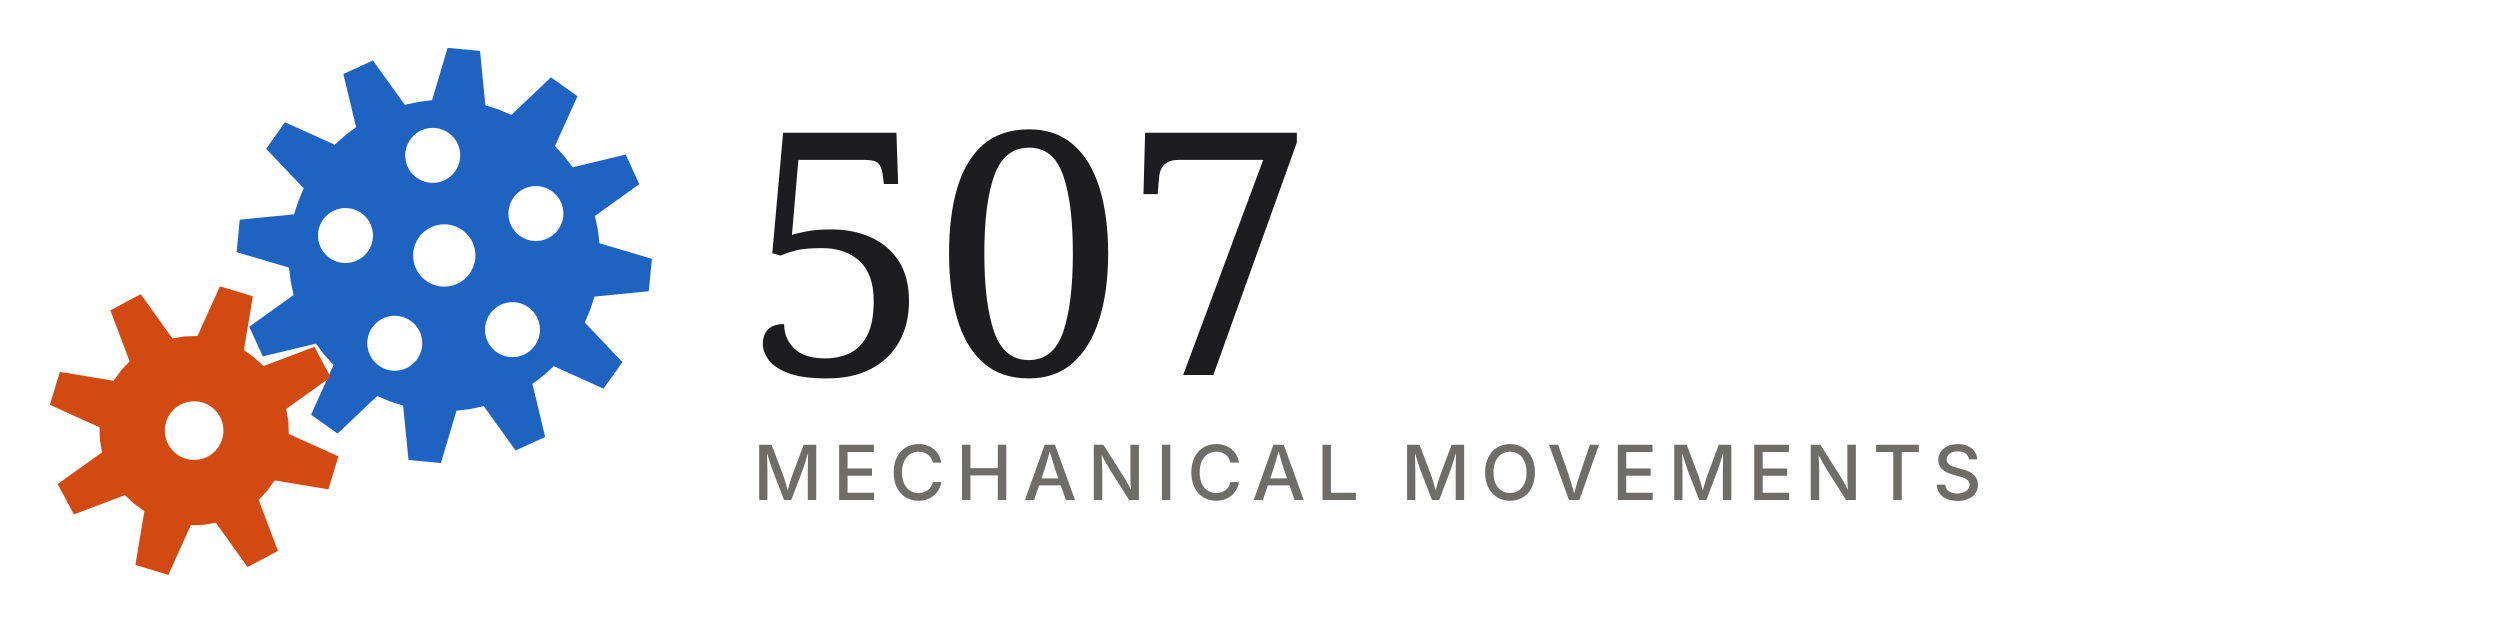
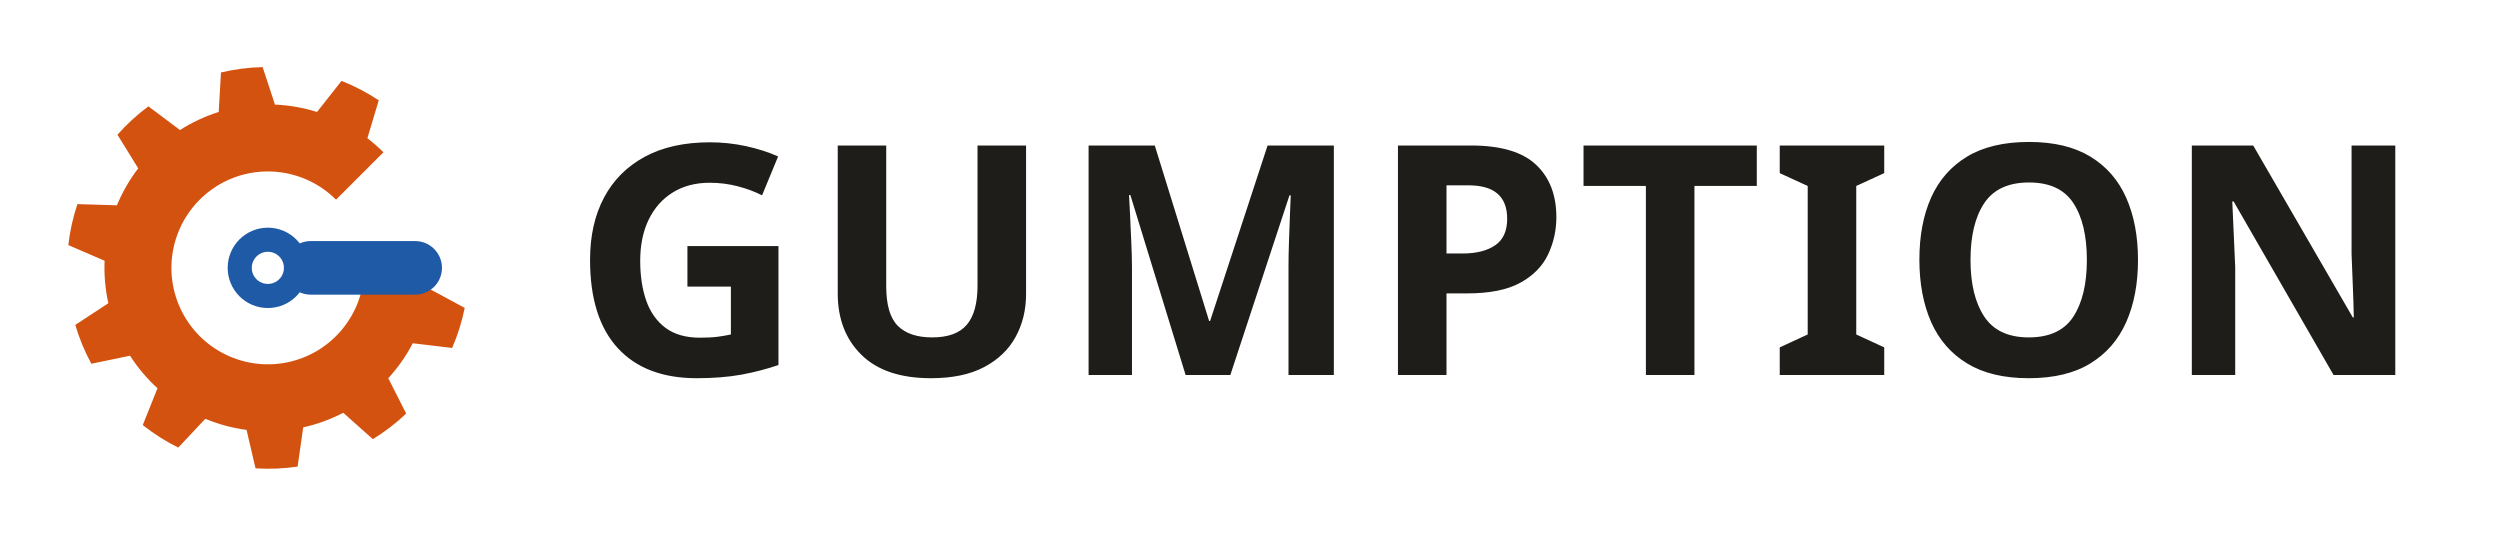
- <svg xmlns="http://www.w3.org/2000/svg" viewBox="0 0 560 140">
-   <g transform="translate(78.34 70) scale(0.57)" fill-rule="evenodd">
-     <path fill="#1f63c2" d="M-10.02 16.58L-13.3 12.24L-34.16 17.25L-39.49 5.61L-22.05 -6.9L-23.2 -12.23L-23.86 -17.63L-44.44 -23.72L-43.23 -36.47L-21.88 -38.58L-20.21 -43.76L-18.08 -48.78L-32.86 -64.34L-25.44 -74.77L-5.89 -65.93L-1.85 -69.58L2.5 -72.86L-2.52 -93.73L9.13 -99.05L21.64 -81.62L26.96 -82.76L32.36 -83.43L38.45 -104L51.2 -102.8L53.31 -81.44L58.5 -79.77L63.51 -77.65L79.07 -92.42L89.51 -85L80.66 -65.45L84.32 -61.41L87.6 -57.06L108.46 -62.08L113.79 -50.44L96.35 -37.93L97.49 -32.6L98.16 -27.2L118.74 -21.11L117.53 -8.36L96.18 -6.25L94.5 -1.07L92.38 3.95L107.16 19.51L99.73 29.95L80.18 21.1L76.15 24.75L71.8 28.03L76.81 48.9L65.17 54.22L52.66 36.79L47.34 37.93L41.93 38.6L35.84 59.17L23.1 57.97L20.98 36.61L15.8 34.94L10.79 32.82L-4.78 47.59L-15.21 40.17L-6.36 20.62ZM24.91 -22.41a12.24 12.24 0 1 0 24.48 0a12.24 12.24 0 1 0 -24.48 0ZM-12.47 -30.25a10.8 10.8 0 1 0 21.6 0a10.8 10.8 0 1 0 -21.6 0ZM21.81 -61.75a10.8 10.8 0 1 0 21.6 0a10.8 10.8 0 1 0 -21.6 0ZM62.36 -38.89a10.8 10.8 0 1 0 21.6 0a10.8 10.8 0 1 0 -21.6 0ZM53.15 6.74a10.8 10.8 0 1 0 21.6 0a10.8 10.8 0 1 0 -21.6 0ZM6.9 12.08a10.8 10.8 0 1 0 21.6 0a10.8 10.8 0 1 0 -21.6 0Z" />
-     <path fill="#d24a12" d="M-37.55 17.66L-33.93 21.06L-13.89 13.48L-7.51 25.42L-24.94 37.87L-24.13 42.77L-23.97 47.73L-4.45 56.54L-8.38 69.5L-29.51 65.98L-32.39 70.01L-35.79 73.63L-28.21 93.67L-40.16 100.05L-52.61 82.62L-57.5 83.44L-62.46 83.59L-71.28 103.12L-84.23 99.19L-80.71 78.06L-84.75 75.17L-88.37 71.77L-108.4 79.35L-114.79 67.41L-97.36 54.96L-98.17 50.06L-98.33 45.1L-117.85 36.29L-113.92 23.33L-92.79 26.85L-89.9 22.81L-86.51 19.2L-94.08 -0.84L-82.14 -7.22L-69.69 10.21L-64.8 9.39L-59.83 9.24L-51.02 -10.29L-38.07 -6.36L-41.59 14.77ZM-72.67 46.41a11.52 11.52 0 1 0 23.04 0a11.52 11.52 0 1 0 -23.04 0Z" />
+ <svg xmlns="http://www.w3.org/2000/svg" viewBox="0 0 560 120">
+   <g transform="translate(12 12) scale(3)">
+     <path d="M23.20 16.00L28.20 16.00A12.2 12.2 0 0 1 28.10 17.59L30.70 18.99A15 15 0 0 1 29.76 21.98L26.82 21.63A12.2 12.2 0 0 1 24.99 24.24L26.33 26.88A15 15 0 0 1 23.84 28.79L21.63 26.82A12.2 12.2 0 0 1 18.64 27.91L18.22 30.84A15 15 0 0 1 15.08 30.97L14.41 28.10A12.2 12.2 0 0 1 11.33 27.27L9.31 29.42A15 15 0 0 1 6.66 27.74L7.76 24.99A12.2 12.2 0 0 1 5.71 22.56L2.82 23.16A15 15 0 0 1 1.62 20.26L4.09 18.64A12.2 12.2 0 0 1 3.81 15.47L1.10 14.30A15 15 0 0 1 1.78 11.24L4.73 11.33A12.2 12.2 0 0 1 6.32 8.57L4.77 6.06A15 15 0 0 1 7.08 3.94L9.44 5.71A12.2 12.2 0 0 1 12.33 4.36L12.50 1.41A15 15 0 0 1 15.61 1.01L16.53 3.81A12.2 12.2 0 0 1 19.67 4.36L21.50 2.04A15 15 0 0 1 24.28 3.49L23.43 6.32A12.2 12.2 0 0 1 24.63 7.37L21.09 10.91A7.2 7.2 0 1 0 23.20 16.00Z" fill="#d4520f" />
+     <g fill="none" stroke="#1f5aa6">
+       <path d="M19.2 16H27" stroke-width="4" stroke-linecap="round" />
+       <circle cx="16" cy="16" r="2.1" stroke-width="1.8" />
+     </g>
  </g>
-   <text x="166.68" y="84" font-family="'Instrument Serif', Georgia, serif" font-size="76" fill="#1d1d1f">507</text>
-   <text x="168.68" y="112" font-family="Inter, system-ui, sans-serif" font-size="17" font-weight="500" letter-spacing="2.4" fill="#6e6d6a">MECHANICAL MOVEMENTS</text>
+   <text x="128" y="84" textLength="420" lengthAdjust="spacingAndGlyphs" font-family="'Barlow Condensed', 'Arial Narrow', sans-serif" font-size="72" font-weight="700" letter-spacing="1.4" fill="#1f1d1a">GUMPTION <tspan fill="#6b655a">GUIDE</tspan>
+   </text>
</svg>
